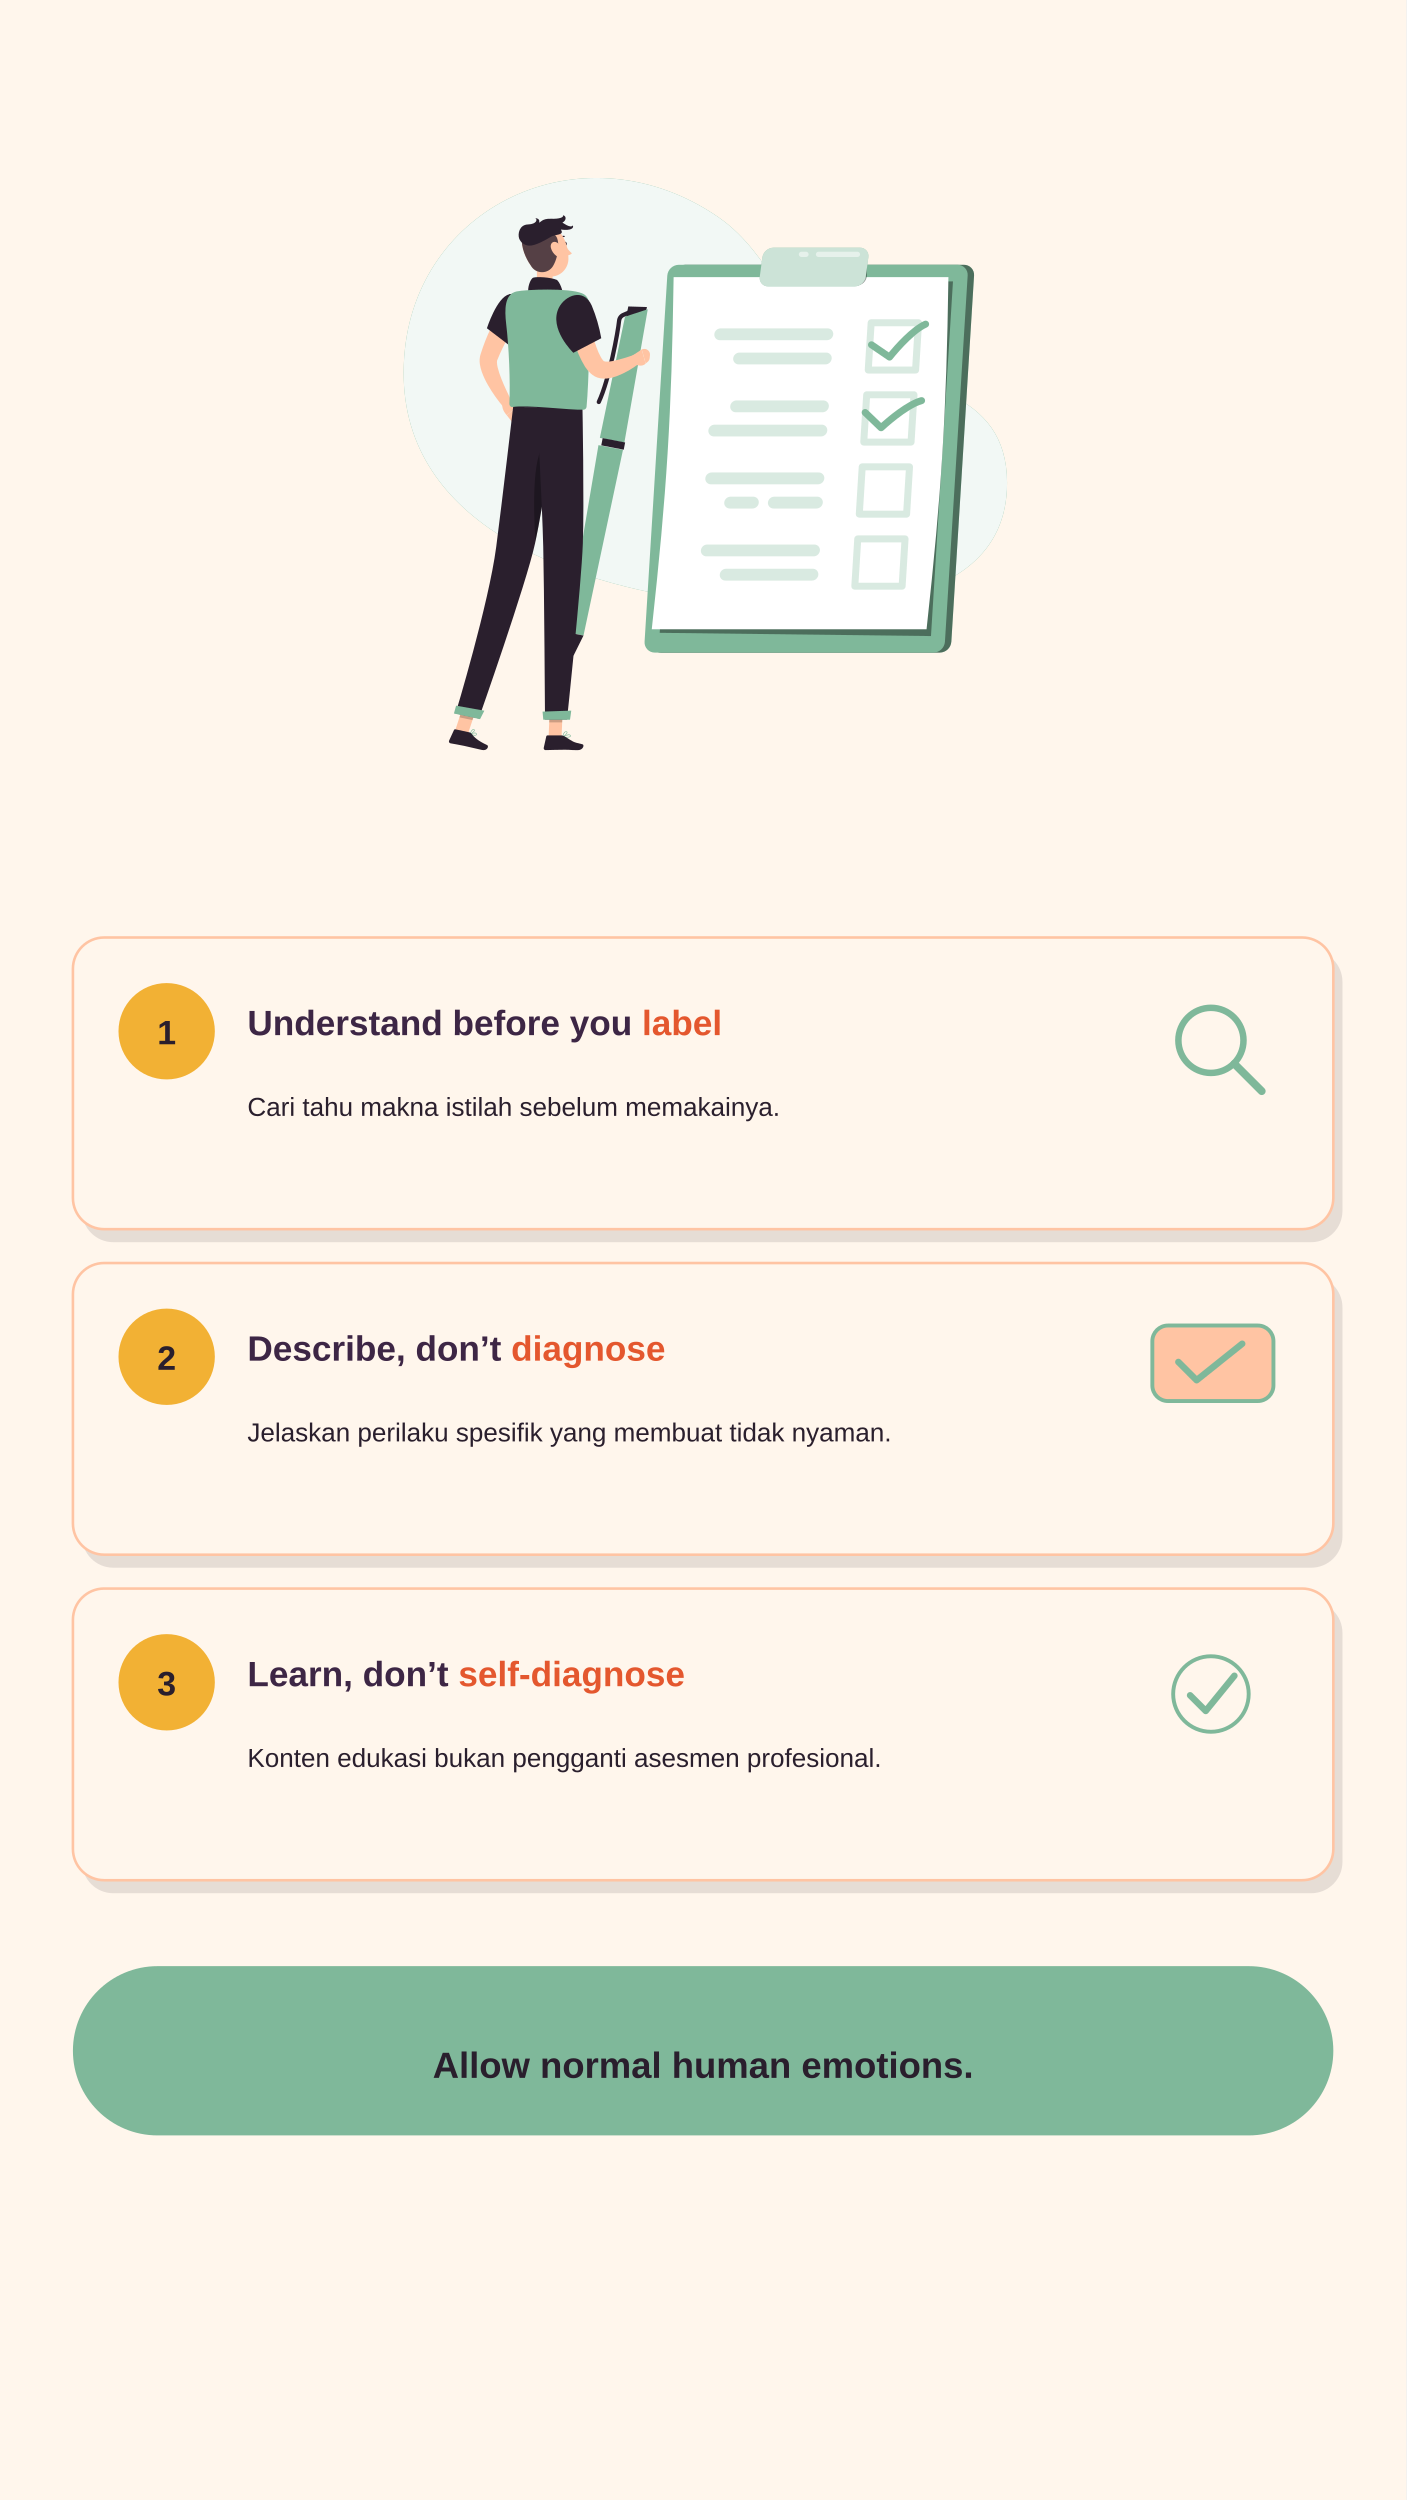
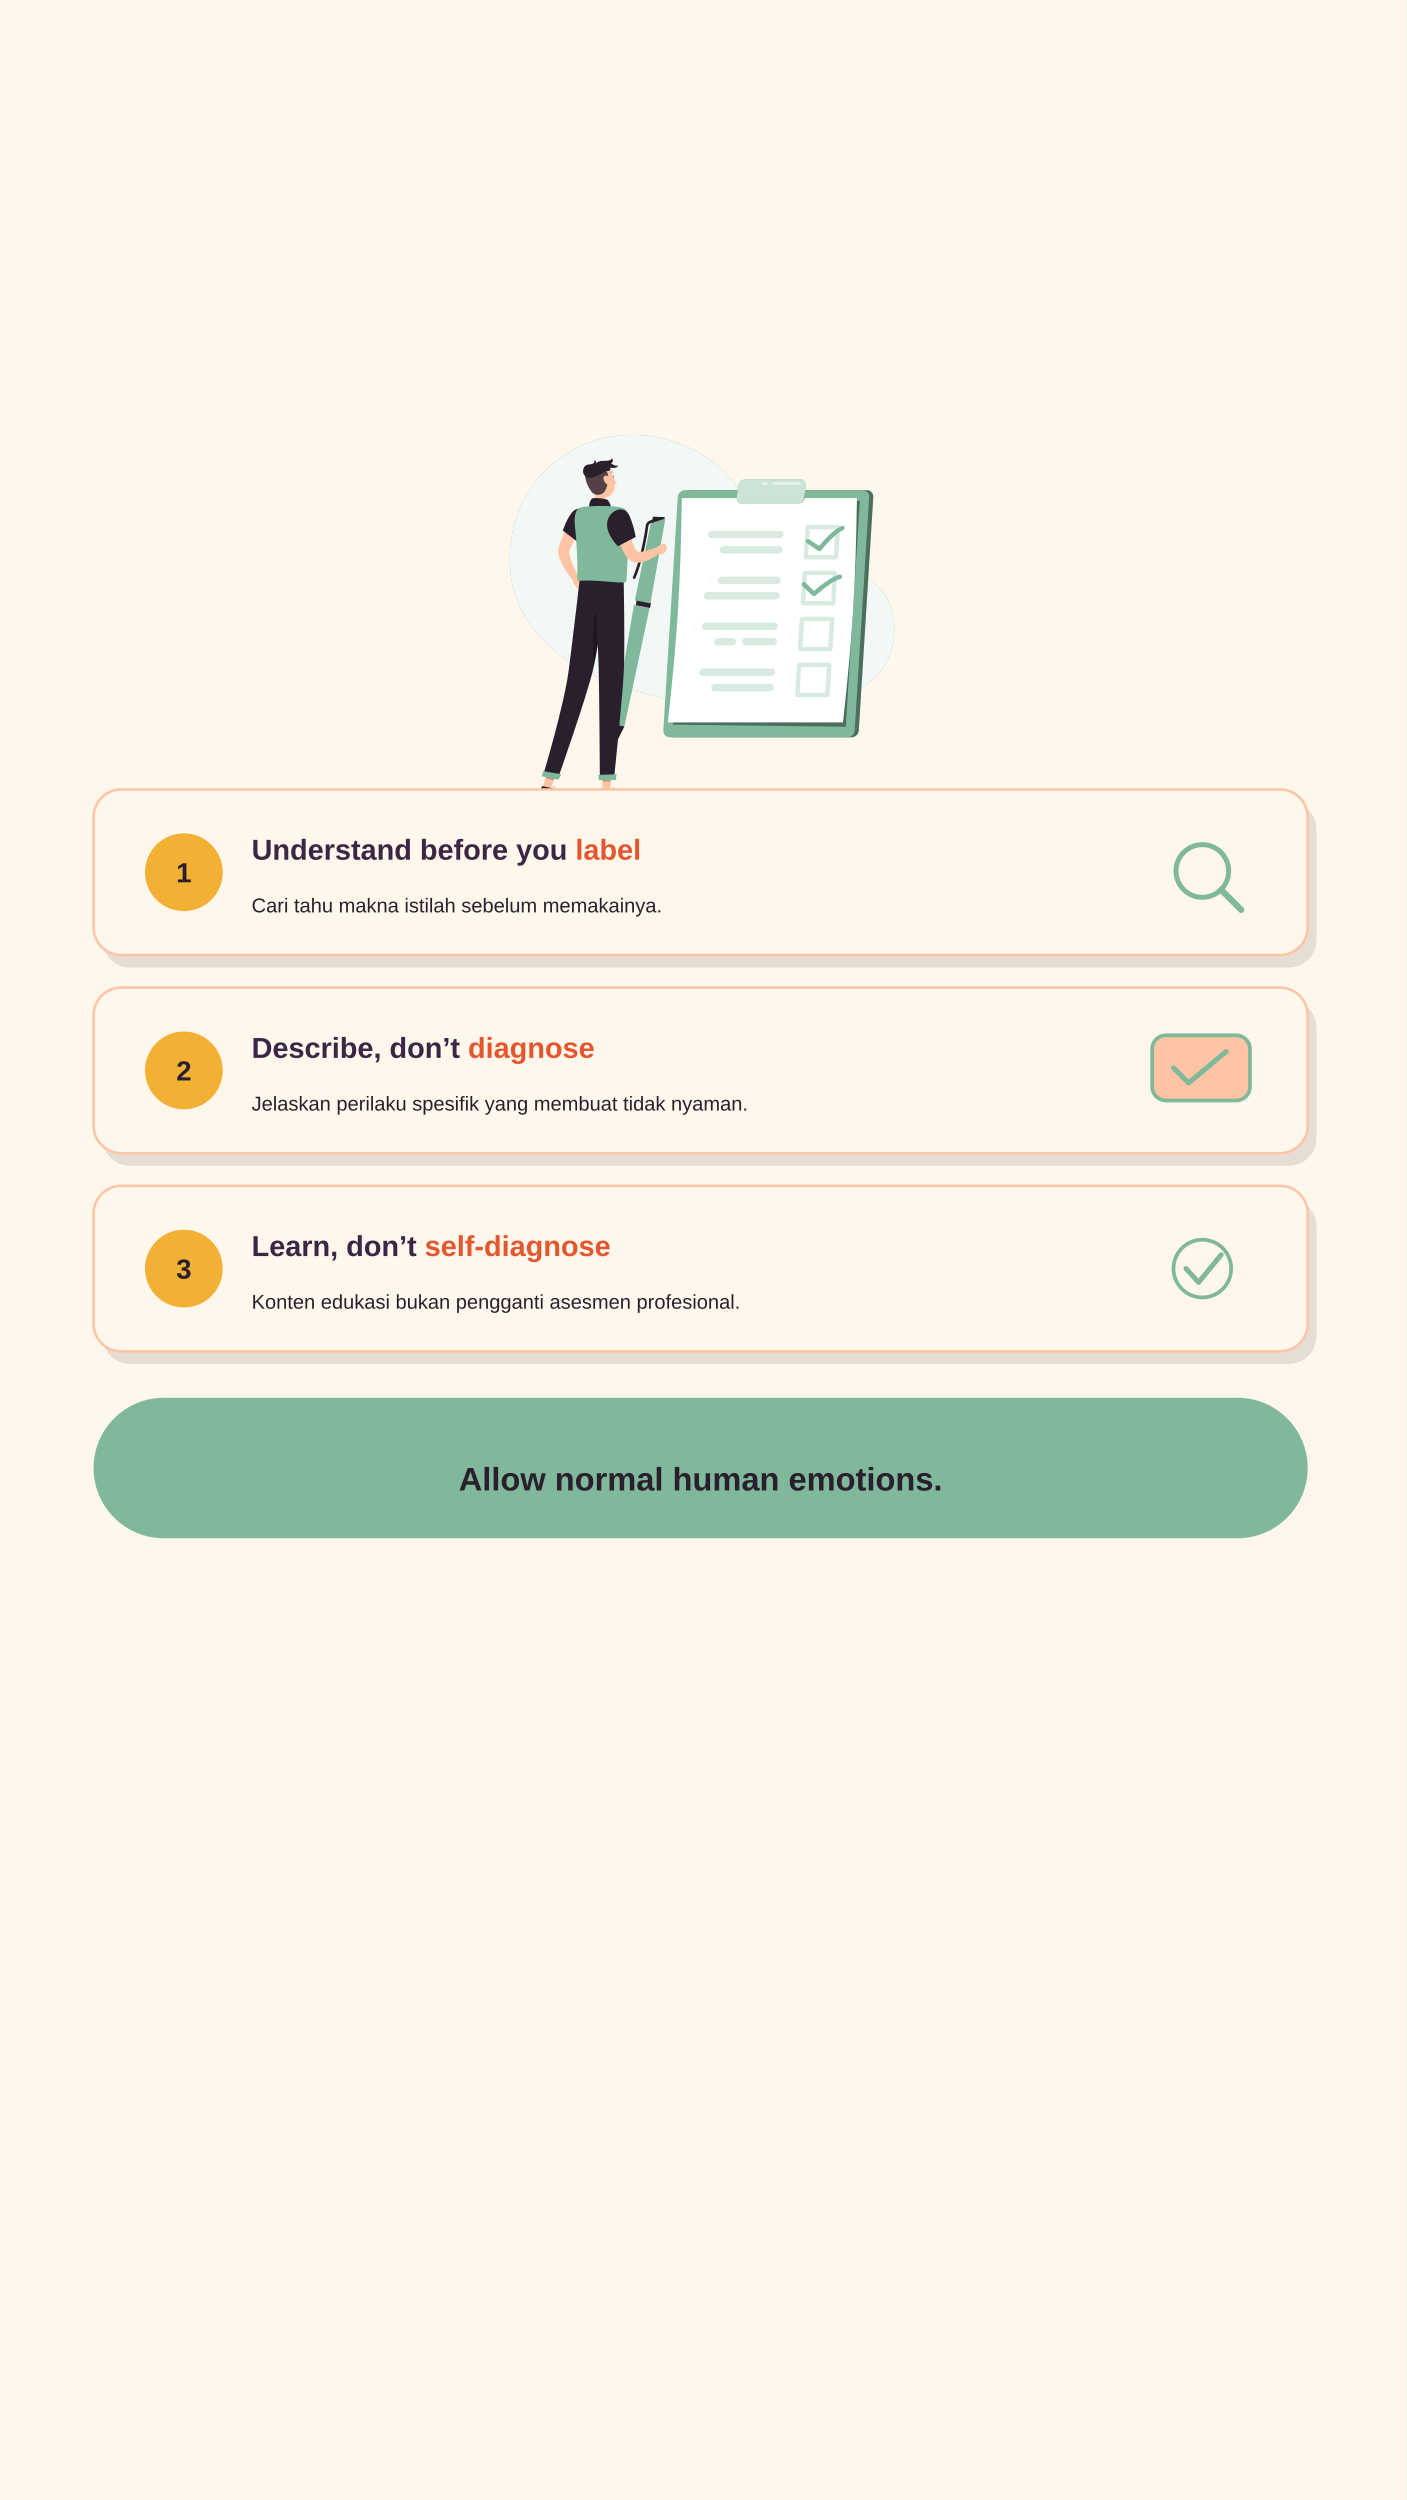
<svg xmlns="http://www.w3.org/2000/svg" width="1080" height="1920" viewBox="0 0 1080 1920" role="img" aria-labelledby="frame-title frame-desc" data-format="portrait-9x16" data-frame="06">
  <rect x="0" y="0" width="1080" height="1920" fill="#FFF6EC" rx="0" id="scene-background" />
-   <svg x="175" y="35" width="730" height="650" viewBox="0 0 500 500" preserveAspectRatio="xMidYMid meet" overflow="hidden" aria-label="To do list illustration, Storyset Rafiki">
-     <g id="stodo-background-simple">
-       <path d="M243.6,327.37C159.16,315,63.76,275.8,73.8,179.67,82.92,92.45,181.32,48,258.87,101.28c33.44,23,39.58,63.31,77.5,81.69s93,19.87,93.19,75.25C429.8,344,299.17,335.51,243.6,327.37Z" style="fill:#7FB89A" />
-       <path d="M243.6,327.37C159.16,315,63.76,275.8,73.8,179.67,82.92,92.45,181.32,48,258.87,101.28c33.44,23,39.58,63.31,77.5,81.69s93,19.87,93.19,75.25C429.8,344,299.17,335.51,243.6,327.37Z" style="fill:#fff;opacity:0.9" />
-     </g>
-     <g id="stodo-Shadow">
-       <ellipse id="stodo-path" cx="250" cy="416.24" rx="193.89" ry="11.32" style="fill:#FFF6EC" />
-     </g>
-     <g id="stodo-to-do-list">
-       <path d="M239.41,129.51H404.06a5.94,5.94,0,0,1,6,6.38L396.63,352.22a6.91,6.91,0,0,1-6.78,6.39H225.19a6,6,0,0,1-6-6.39l13.42-216.33A6.92,6.92,0,0,1,239.41,129.51Z" style="fill:#7FB89A" />
-       <path d="M239.41,129.51H404.06a5.94,5.94,0,0,1,6,6.38L396.63,352.22a6.91,6.91,0,0,1-6.78,6.39H225.19a6,6,0,0,1-6-6.39l13.42-216.33A6.92,6.92,0,0,1,239.41,129.51Z" style="opacity:0.4" />
-       <path d="M235.63,129.51H400.28a5.94,5.94,0,0,1,6,6.38L392.85,352.22a6.91,6.91,0,0,1-6.79,6.39H221.41a6,6,0,0,1-6-6.39l13.42-216.33A6.91,6.91,0,0,1,235.63,129.51Z" style="fill:#7FB89A" />
-       <polygon points="224.34 346.93 384.61 348.85 397.61 139.33 237.22 139.33 224.34 346.93" style="opacity:0.4" />
-       <path d="M219.66,344.81H382c8.94-81.91,11.69-126.13,12.91-208H232.57C231.35,218.68,228.61,262.9,219.66,344.81Z" style="fill:#fff" />
-       <path d="M375.49,193.75H347.54a2,2,0,0,1-1.5-.65,2.08,2.08,0,0,1-.56-1.54l1.73-27.94a2.07,2.07,0,0,1,2.06-1.94h28a2.07,2.07,0,0,1,2.06,2.19l-1.74,27.95A2,2,0,0,1,375.49,193.75Zm-25.75-4.12h23.81L375,165.81H351.21Z" style="fill:#7FB89A;opacity:0.3" />
-       <path d="M372.84,236.32H344.9a2.07,2.07,0,0,1-1.5-.65,2.05,2.05,0,0,1-.56-1.54l1.73-27.95a2.06,2.06,0,0,1,2.06-1.93h27.95a2,2,0,0,1,1.5.65,2.08,2.08,0,0,1,.56,1.54l-1.74,27.94A2.06,2.06,0,0,1,372.84,236.32Zm-25.75-4.13H370.9l1.48-23.82H348.57Z" style="fill:#7FB89A;opacity:0.3" />
-       <path d="M370.2,278.88H342.26a2.06,2.06,0,0,1-1.51-.65,2,2,0,0,1-.55-1.54l1.73-27.94a2.07,2.07,0,0,1,2.06-1.94h27.95a2.07,2.07,0,0,1,1.5.65A2.11,2.11,0,0,1,374,249L372.26,277A2.06,2.06,0,0,1,370.2,278.88Zm-25.75-4.12h23.81l1.48-23.82H345.93Z" style="fill:#7FB89A;opacity:0.3" />
-       <path d="M367.56,321.45H339.62a2.1,2.1,0,0,1-1.51-.65,2,2,0,0,1-.55-1.54l1.73-27.95a2.07,2.07,0,0,1,2.06-1.93H369.3a2,2,0,0,1,1.5.65,2.08,2.08,0,0,1,.56,1.54l-1.74,27.94A2.07,2.07,0,0,1,367.56,321.45Zm-25.75-4.13h23.81l1.48-23.82H343.29Z" style="fill:#7FB89A;opacity:0.3" />
-       <path d="M259.88,174.06h63.29a3.78,3.78,0,0,0,3.71-3.49h0a3.25,3.25,0,0,0-3.28-3.49H260.32a3.76,3.76,0,0,0-3.71,3.49h0A3.25,3.25,0,0,0,259.88,174.06Z" style="fill:#7FB89A;opacity:0.3" />
-       <path d="M271,188.36h51.25a3.78,3.78,0,0,0,3.71-3.49h0a3.25,3.25,0,0,0-3.27-3.5H271.46a3.78,3.78,0,0,0-3.71,3.5h0A3.25,3.25,0,0,0,271,188.36Z" style="fill:#7FB89A;opacity:0.3" />
-       <path d="M256.79,223.94h63.29a3.25,3.25,0,0,1,3.27,3.49h0a3.78,3.78,0,0,1-3.71,3.49H256.35a3.25,3.25,0,0,1-3.27-3.49h0A3.78,3.78,0,0,1,256.79,223.94Z" style="fill:#7FB89A;opacity:0.3" />
-       <path d="M269.71,209.64H321a3.25,3.25,0,0,1,3.28,3.49h0a3.78,3.78,0,0,1-3.71,3.5H269.28a3.25,3.25,0,0,1-3.28-3.5h0A3.78,3.78,0,0,1,269.71,209.64Z" style="fill:#7FB89A;opacity:0.3" />
-       <path d="M254.6,259.19h63.29a3.78,3.78,0,0,0,3.71-3.49h0a3.25,3.25,0,0,0-3.28-3.49H255a3.78,3.78,0,0,0-3.71,3.49h0A3.25,3.25,0,0,0,254.6,259.19Z" style="fill:#7FB89A;opacity:0.3" />
-       <path d="M291.54,273.49H317a3.78,3.78,0,0,0,3.71-3.49h0a3.26,3.26,0,0,0-3.28-3.5H292a3.79,3.79,0,0,0-3.71,3.5h0A3.25,3.25,0,0,0,291.54,273.49Z" style="fill:#7FB89A;opacity:0.3" />
-       <path d="M265.75,273.49h13.43a3.78,3.78,0,0,0,3.71-3.49h0a3.26,3.26,0,0,0-3.28-3.5H266.18a3.79,3.79,0,0,0-3.71,3.5h0A3.25,3.25,0,0,0,265.75,273.49Z" style="fill:#7FB89A;opacity:0.3" />
-       <path d="M252,301.76h63.29a3.78,3.78,0,0,0,3.71-3.49h0a3.26,3.26,0,0,0-3.28-3.5H252.39a3.78,3.78,0,0,0-3.71,3.5h0A3.25,3.25,0,0,0,252,301.76Z" style="fill:#7FB89A;opacity:0.3" />
-       <path d="M263.11,316.06h51.25a3.79,3.79,0,0,0,3.71-3.5h0a3.25,3.25,0,0,0-3.28-3.49H263.54a3.78,3.78,0,0,0-3.71,3.49h0A3.26,3.26,0,0,0,263.11,316.06Z" style="fill:#7FB89A;opacity:0.3" />
-       <path d="M360.11,186.1a2,2,0,0,1-1.16-.36l-10.77-7.35a2.07,2.07,0,0,1,2.33-3.41l9.2,6.29c3.36-4.05,12.94-15,20.91-18.59a2.06,2.06,0,1,1,1.68,3.77c-8.7,3.87-20.45,18.72-20.56,18.87A2.08,2.08,0,0,1,360.11,186.1Z" style="fill:#7FB89A" />
-       <path d="M355.1,227.84a2.09,2.09,0,0,1-1.44-.57l-9.37-9a2.07,2.07,0,1,1,2.87-3l8,7.69c3.95-3.53,15-12.93,23.36-15.21a2.06,2.06,0,1,1,1.09,4c-9.12,2.49-22.93,15.43-23.07,15.56A2,2,0,0,1,355.1,227.84Z" style="fill:#7FB89A" />
-       <path d="M337.57,141.73l3,0a6.12,6.12,0,0,0,6.18-6.06l0-5.58a.61.61,0,0,0-.62-.61h-8.48a.7.7,0,0,0-.69.69L337,141.12A.61.61,0,0,0,337.57,141.73Z" style="opacity:0.4" />
-       <path d="M291.55,119.39h51.06a4.93,4.93,0,0,1,5,5.76l-1.53,11.37a6.83,6.83,0,0,1-6.54,5.76H288.46a4.93,4.93,0,0,1-5-5.76L285,125.15A6.83,6.83,0,0,1,291.55,119.39Z" style="fill:#7FB89A" />
-       <path d="M291.55,119.39h51.06a4.93,4.93,0,0,1,5,5.76l-1.53,11.37a6.83,6.83,0,0,1-6.54,5.76H288.46a4.93,4.93,0,0,1-5-5.76L285,125.15A6.83,6.83,0,0,1,291.55,119.39Z" style="fill:#fff;opacity:0.6" />
-       <path d="M341.29,124.89h-23a1.55,1.55,0,1,1,0-3.09h23a1.55,1.55,0,0,1,0,3.09Z" style="fill:#fff;opacity:0.5" />
-       <path d="M310.64,124.89h-2.42a1.55,1.55,0,1,1,0-3.09h2.42a1.55,1.55,0,1,1,0,3.09Z" style="fill:#fff;opacity:0.5" />
-     </g>
-     <g id="stodo-Character">
-       <polygon points="169.46 346.65 179.33 348.54 202.66 238.82 188.17 236.05 169.46 346.65" style="fill:#7FB89A" />
-       <polygon points="204.15 162.64 215.97 158.75 216.79 154.46 205.78 154.12 204.15 162.64" style="fill:#2A1F2D" />
-       <polygon points="203.85 160.14 217.31 155.76 203.48 234.52 188.99 231.76 203.85 160.14" style="fill:#7FB89A" />
-       <rect x="189.05" y="233.1" width="13.55" height="4.37" transform="matrix(-0.98, -0.19, 0.19, -0.98, 344.08, 503.11)" style="fill:#2A1F2D" />
-       <path d="M171.24,359.64c-.13.65.14,1.25.6,1.34s.94-.37,1.06-1-.15-1.25-.61-1.34S171.36,359,171.24,359.64Z" style="fill:#7FB89A" />
-       <polygon points="170.56 359.72 173.5 360.28 179.33 348.54 169.46 346.65 170.56 359.72" style="fill:#2A1F2D" />
-       <path d="M188.34,211.82a1.25,1.25,0,0,1-1.13-1.77c6.2-13.29,11.23-41.05,11.91-47.65a5.39,5.39,0,0,1,3.24-4.41l3.27-1.41a1.24,1.24,0,1,1,1,2.28l-3.27,1.41a2.93,2.93,0,0,0-1.75,2.39c-.71,6.93-5.7,34.68-12.12,48.44A1.25,1.25,0,0,1,188.34,211.82Z" style="fill:#2A1F2D" />
-       <path d="M142.27,158.79c-2.49,4.27-5,8.8-7.37,13.24-1.17,2.24-2.31,4.48-3.4,6.73s-2.11,4.52-3,6.78l-.17.41s0,0,0,0a.61.61,0,0,0-.07.21,5,5,0,0,0-.07,1,15.14,15.14,0,0,0,.42,2.94,50,50,0,0,0,2.2,6.76c.89,2.3,1.91,4.61,3,6.93s2.2,4.64,3.29,6.9l-4.75,3.24a86.84,86.84,0,0,1-9.41-13.27,48.71,48.71,0,0,1-3.65-7.76,25.79,25.79,0,0,1-1.2-4.72,15.21,15.21,0,0,1-.12-2.93,12.65,12.65,0,0,1,.24-1.72c.06-.29.16-.62.25-.93l.16-.51a110.51,110.51,0,0,1,6-15.21,142.3,142.3,0,0,1,7.79-14.19Z" style="fill:#FFC4A3" />
-       <path d="M136.35,209.25l4.47,3.48L134,218.37s-3.11-3-2.63-6.69Z" style="fill:#FFC4A3" />
-       <polygon points="142.64 217.81 138.09 223.66 133.99 218.37 140.82 212.73 142.64 217.81" style="fill:#FFC4A3" />
-       <path d="M168,117.11c.13.6.55,1,.94,1s.62-.64.5-1.24-.55-1-.94-.95S167.92,116.5,168,117.11Z" style="fill:#2A1F2D" />
-       <path d="M168.53,118.15a22.22,22.22,0,0,0,3.95,4.59,3.57,3.57,0,0,1-2.79,1.13Z" style="fill:#FFC4A3" />
-       <path d="M165.14,114.2a.37.37,0,0,1-.24-.1.35.35,0,0,1,0-.51,3.54,3.54,0,0,1,3.08-1.2.36.36,0,1,1-.12.71h0a2.86,2.86,0,0,0-2.43,1A.36.36,0,0,1,165.14,114.2Z" style="fill:#2A1F2D" />
-       <path d="M150.79,125.62c1.1,5.61,2.2,15.88-1.72,19.62,0,0,1.53,5.68,11.94,5.68,11.45,0,5.48-5.68,5.48-5.68-6.25-1.5-6.09-6.13-5-10.49Z" style="fill:#FFC4A3" />
-       <path d="M146.85,145.66c-.83-2,1-8,2.85-8.57,2.09-.64,10-.28,14,1.37,2.81,2.84,3.62,8.73,3.62,8.73Z" style="fill:#2A1F2D" />
-       <path d="M114.15,407.52a2.46,2.46,0,0,0,1.9-.1.72.72,0,0,0,.18-.84.86.86,0,0,0-.47-.54c-1-.49-3.41.48-3.51.52a.17.17,0,0,0-.11.16.19.19,0,0,0,.1.17A9,9,0,0,0,114.15,407.52Zm1.24-1.22.22.07a.49.49,0,0,1,.27.31c.1.33,0,.43-.06.46-.41.35-1.94,0-3-.4A5.88,5.88,0,0,1,115.39,406.3Z" style="fill:#7FB89A" />
-       <path d="M112.28,406.91h.09c.87-.25,2.72-1.57,2.74-2.44a.58.58,0,0,0-.46-.58,1,1,0,0,0-.81.06c-1,.52-1.67,2.65-1.69,2.74a.17.17,0,0,0,0,.18Zm2.17-2.71.08,0c.22.08.22.19.22.23,0,.52-1.24,1.55-2.13,2a4.36,4.36,0,0,1,1.39-2.16A.68.68,0,0,1,114.45,404.2Z" style="fill:#7FB89A" />
-       <path d="M169.44,408.81c1,0,1.94-.14,2.25-.58a.67.67,0,0,0,0-.79.89.89,0,0,0-.58-.42c-1.27-.35-3.95,1.17-4.06,1.24a.18.18,0,0,0-.09.19.17.17,0,0,0,.14.14A13.19,13.19,0,0,0,169.44,408.81Zm1.22-1.49a1.29,1.29,0,0,1,.35.05.49.49,0,0,1,.35.25c.13.22.09.34,0,.4-.36.5-2.29.51-3.72.31A8.1,8.1,0,0,1,170.66,407.32Z" style="fill:#7FB89A" />
-       <path d="M167.13,408.6l.07,0c.93-.41,2.76-2.07,2.62-2.94,0-.2-.18-.45-.68-.5a1.28,1.28,0,0,0-1,.31c-1,.8-1.18,2.86-1.19,2.95a.16.16,0,0,0,.07.16A.15.15,0,0,0,167.13,408.6Zm1.87-3.11h.11c.32,0,.34.16.35.2.09.52-1.16,1.82-2.1,2.39a4.25,4.25,0,0,1,1-2.36A1,1,0,0,1,169,405.49Z" style="fill:#7FB89A" />
-       <polygon points="158.71 408.42 166.37 408.42 167.13 390.68 159.47 390.68 158.71 408.42" style="fill:#FFC4A3" />
-       <polygon points="103.43 404.87 111.12 406.49 116.55 389.97 108.85 388.35 103.43 404.87" style="fill:#FFC4A3" />
-       <path d="M112,405.74l-8.41-1.82a.67.67,0,0,0-.75.37l-2.92,6.34a1.13,1.13,0,0,0,.81,1.57c2.95.58,4.41.72,8.11,1.52,2.27.49,7.41,1.74,10.55,2.42s4.23-2.34,3-2.9c-5.49-2.51-7.79-4.72-9.27-6.78A1.88,1.88,0,0,0,112,405.74Z" style="fill:#2A1F2D" />
-       <path d="M166.32,407.53H158a.67.67,0,0,0-.65.52l-1.51,6.81a1.1,1.1,0,0,0,1.1,1.36c3-.05,7.38-.22,11.17-.22,4.43,0,2.71.24,7.91.24,3.15,0,4-3.18,2.7-3.47-6-1.31-5.33-1.45-10.51-4.64A3.5,3.5,0,0,0,166.32,407.53Z" style="fill:#2A1F2D" />
-       <path d="M135.35,147c-7.18,1.64-13.09,20-13.09,20l14.41,11a31.51,31.51,0,0,0,7.65-14.16C146.79,154.17,142.69,145.28,135.35,147Z" style="fill:#2A1F2D" />
-       <path d="M141.51,160.45c-3.9,3.85-5.17,10.88-5.48,17l.64.49a31.4,31.4,0,0,0,7.65-14.16c.15-.57.27-1.15.38-1.71Z" style="opacity:0.2" />
-       <path d="M178.27,147.36s8.15,9.21.45,66.21h-41c-.28-6.29,3.67-37-2.4-66.6a106.75,106.75,0,0,1,13.72-1.73,148.77,148.77,0,0,1,17.42,0A76.94,76.94,0,0,1,178.27,147.36Z" style="fill:#2A1F2D" />
-       <polygon points="167.13 390.68 166.74 399.83 159.07 399.83 159.46 390.68 167.13 390.68" style="opacity:0.2" />
-       <polygon points="108.85 388.35 116.55 389.97 113.74 398.49 106.05 396.87 108.85 388.35" style="opacity:0.2" />
-       <path d="M147.59,119.93c2,7.34,2.74,11.74,7.27,14.79,6.82,4.6,15.31-.67,15.57-8.46.24-7-3-17.83-10.9-19.31A10.36,10.36,0,0,0,147.59,119.93Z" style="fill:#FFC4A3" />
-       <path d="M154.91,133.87h-.1a7.44,7.44,0,0,1-6.07-3.08c-2.3-3.21-5.53-8.78-5.9-15.21,2.92-3.08,13.89-5.11,18.78-4,4.07.93,3.48,12.52-.37,18.79A7.47,7.47,0,0,1,154.91,133.87Z" style="fill:#FFC4A3" />
-       <path d="M154.91,133.87h-.1a7.44,7.44,0,0,1-6.07-3.08c-2.3-3.21-5.53-8.78-5.9-15.21,2.92-3.08,13.89-5.11,18.78-4,4.07.93,3.48,12.52-.37,18.79A7.47,7.47,0,0,1,154.91,133.87Z" style="fill:#2A1F2D;opacity:0.8" />
-       <path d="M147.29,118.19a6.61,6.61,0,0,1-6-4.27c-.87-2.6.05-8.09,5.28-8.25s5.77-3.14,4.16-3.75c3.42.25,2.34,2.64,2.34,2.64.91,0,1.77-2.45,7-2.25s7.78-.92,7.11-2.09c2.47.5,1.78,3.5-.31,4.31,0,0,4.95,3.75,6.12,1.69.83,1.5-.81,3.3-7.06,2.48,2.49,3.49-3.41,2.71-5.92,4.29S150.74,118.44,147.29,118.19Z" style="fill:#2A1F2D" />
-       <path d="M160.08,119.59a8.66,8.66,0,0,0,3.09,4.57c2,1.48,3.48,0,3.34-2.24-.12-2-1.32-5.25-3.51-5.85S159.51,117.38,160.08,119.59Z" style="fill:#FFC4A3" />
-       <path d="M164.19,213.57s-8.7,58.54-13.47,80.47c-5.22,24-33.25,103.47-33.25,103.47l-13.71-3s19.6-64.76,24-98.33c3.37-25.79,10-82.65,10-82.65Z" style="fill:#2A1F2D" />
-       <path d="M120.76,392.94s-2.56,5-2.56,5l-15.43-3.34,1.3-4.64Z" style="fill:#7FB89A" />
-       <path d="M158.69,234.43c-10.05,2-9,39.45-7.77,58.73,2.89-13.63,7.14-39.85,10-58.46A3.46,3.46,0,0,0,158.69,234.43Z" style="opacity:0.3" />
-       <path d="M178.72,213.57s1.06,57.27.22,80.63c-.86,24.3-9.35,103.86-9.35,103.86h-13s-.47-78.14-1.05-102c-.63-26-3.77-82.49-3.77-82.49Z" style="fill:#2A1F2D" />
-       <path d="M172.09,392.89c.06,0-.74,5.38-.74,5.38H155.57l-.43-4.8Z" style="fill:#7FB89A" />
-       <path d="M178.46,146.35c2,.83,3.93,2.32,4.51,7.27.56,4.75-.52,46.38-1.82,59.67a1.92,1.92,0,0,1-1.69,1.83c-8.19.35-33.56-3.07-42.12-1.57-1,.18-1.87-.92-1.81-1.92.67-12.95-.3-33.85-1.88-47.12-1-8.67-1-17.74,6.23-19.28C145.26,144.09,170.64,143.09,178.46,146.35Z" style="fill:#7FB89A" />
-       <path d="M181.63,157.85c.46,2.2,1,4.59,1.5,6.87s1.12,4.59,1.76,6.84,1.3,4.46,2.06,6.57a36.22,36.22,0,0,0,2.56,5.79,11.49,11.49,0,0,0,1.33,2c.19.21.34.35.38.39s0,.09.19.15a5.33,5.33,0,0,0,2,.26,24,24,0,0,0,3-.32,88.11,88.11,0,0,0,13.26-3.9l2.91,5a50.42,50.42,0,0,1-13.72,7.84,25,25,0,0,1-4.26,1.15,15.57,15.57,0,0,1-5.32.08,10.87,10.87,0,0,1-3.25-1.1,13.13,13.13,0,0,1-2.54-1.85,20.73,20.73,0,0,1-3.21-3.82,60.81,60.81,0,0,1-6.51-14.87c-.75-2.47-1.44-4.94-2-7.43s-1.12-4.91-1.55-7.56Z" style="fill:#FFC4A3" />
-       <path d="M164.78,154.85c-6.22,12.51,8.56,26.65,8.56,26.65l16.48-8.6a90.25,90.25,0,0,0-5.63-19.32C179.39,142.9,168.36,147.66,164.78,154.85Z" style="fill:#2A1F2D" />
-       <path d="M208.14,183.2l5.59-3.68,2.32,8.36s-2.5,2.93-7.08-.26Z" style="fill:#FFC4A3" />
-       <path d="M218.6,182.9l-.18,1.76a3.36,3.36,0,0,1-1.14,2.18l-1.23,1-2.32-8.36.71-.18A3.34,3.34,0,0,1,218.6,182.9Z" style="fill:#FFC4A3" />
-     </g>
-   </svg>
-   <rect x="63" y="730" width="968" height="224" fill="#2A1F2D" rx="24" opacity="0.12" />
-   <rect x="56" y="720" width="968" height="224" fill="#FFF6EC" rx="24" stroke="#FFC4A3" stroke-width="2" />
-   <circle cx="128" cy="792" r="37" fill="#F2B134" />
-   <text x="128" y="802" fill="#2A1F2D" font-family="Arial, Helvetica, sans-serif" font-size="26" font-weight="700" text-anchor="middle" letter-spacing="0">
-     <tspan x="128" dy="0">1</tspan>
-   </text>
-   <text x="190" y="795" fill="#3D2645" font-family="Arial, Helvetica, sans-serif" font-size="27" font-weight="700">
-     <tspan fill="#3D2645">Understand before you </tspan>
-     <tspan fill="#E4572E">label</tspan>
-   </text>
-   <text x="190" y="857" fill="#2A1F2D" font-family="Arial, Helvetica, sans-serif" font-size="20" font-weight="400" text-anchor="start" letter-spacing="0">
-     <tspan x="190" dy="0">Cari tahu makna istilah sebelum memakainya.</tspan>
-   </text>
-   <circle cx="930" cy="799" r="25" fill="none" stroke="#7FB89A" stroke-width="5" />
-   <line x1="948" y1="817" x2="969" y2="838" stroke="#7FB89A" stroke-width="6" stroke-linecap="round" />
-   <rect x="63" y="980" width="968" height="224" fill="#2A1F2D" rx="24" opacity="0.12" />
-   <rect x="56" y="970" width="968" height="224" fill="#FFF6EC" rx="24" stroke="#FFC4A3" stroke-width="2" />
-   <circle cx="128" cy="1042" r="37" fill="#F2B134" />
-   <text x="128" y="1052" fill="#2A1F2D" font-family="Arial, Helvetica, sans-serif" font-size="26" font-weight="700" text-anchor="middle" letter-spacing="0">
-     <tspan x="128" dy="0">2</tspan>
-   </text>
-   <text x="190" y="1045" fill="#3D2645" font-family="Arial, Helvetica, sans-serif" font-size="27" font-weight="700">
-     <tspan fill="#3D2645">Describe, don’t </tspan>
-     <tspan fill="#E4572E">diagnose</tspan>
-   </text>
-   <text x="190" y="1107" fill="#2A1F2D" font-family="Arial, Helvetica, sans-serif" font-size="20" font-weight="400" text-anchor="start" letter-spacing="0">
-     <tspan x="190" dy="0">Jelaskan perilaku spesifik yang membuat tidak nyaman.</tspan>
-   </text>
-   <rect x="885" y="1018" width="93" height="58" fill="#FFC4A3" rx="12" stroke="#7FB89A" stroke-width="3" />
-   <path d="M905,1046 L919,1060 L954,1032" fill="none" stroke="#7FB89A" stroke-width="5" stroke-linecap="round" stroke-linejoin="round" />
-   <rect x="63" y="1230" width="968" height="224" fill="#2A1F2D" rx="24" opacity="0.12" />
-   <rect x="56" y="1220" width="968" height="224" fill="#FFF6EC" rx="24" stroke="#FFC4A3" stroke-width="2" />
-   <circle cx="128" cy="1292" r="37" fill="#F2B134" />
-   <text x="128" y="1302" fill="#2A1F2D" font-family="Arial, Helvetica, sans-serif" font-size="26" font-weight="700" text-anchor="middle" letter-spacing="0">
-     <tspan x="128" dy="0">3</tspan>
-   </text>
-   <text x="190" y="1295" fill="#3D2645" font-family="Arial, Helvetica, sans-serif" font-size="27" font-weight="700">
-     <tspan fill="#3D2645">Learn, don’t </tspan>
-     <tspan fill="#E4572E">self-diagnose</tspan>
-   </text>
-   <text x="190" y="1357" fill="#2A1F2D" font-family="Arial, Helvetica, sans-serif" font-size="20" font-weight="400" text-anchor="start" letter-spacing="0">
-     <tspan x="190" dy="0">Konten edukasi bukan pengganti asesmen profesional.</tspan>
-   </text>
-   <circle cx="930" cy="1301" r="29" fill="#FFF6EC" stroke="#7FB89A" stroke-width="3" />
-   <path d="M914,1302 L926,1314 L948,1287" fill="none" stroke="#7FB89A" stroke-width="5" stroke-linecap="round" stroke-linejoin="round" />
-   <rect x="56" y="1510" width="968" height="130" fill="#7FB89A" rx="65.0" />
-   <text x="540.0" y="1595.8" fill="#2A1F2D" font-family="Arial, Helvetica, sans-serif" font-size="28" font-weight="700" text-anchor="middle" letter-spacing="0">
-     <tspan x="540.0" dy="0">Allow normal human emotions.</tspan>
-   </text>
+   <g id="short-video-safe-composition" transform="translate(17.91 9.08) scale(0.96327)">
+     <svg x="150" y="270" width="780" height="430" viewBox="0 0 500 500" preserveAspectRatio="xMidYMid meet" overflow="hidden" aria-label="To do list illustration, Storyset Rafiki">
+       <g id="stodo-background-simple">
+         <path d="M243.6,327.37C159.16,315,63.76,275.8,73.8,179.67,82.92,92.45,181.32,48,258.87,101.28c33.44,23,39.58,63.31,77.5,81.69s93,19.87,93.19,75.25C429.8,344,299.17,335.51,243.6,327.37Z" style="fill:#7FB89A" />
+         <path d="M243.6,327.37C159.16,315,63.76,275.8,73.8,179.67,82.92,92.45,181.32,48,258.87,101.28c33.44,23,39.58,63.31,77.5,81.69s93,19.87,93.19,75.25C429.8,344,299.17,335.51,243.6,327.37Z" style="fill:#fff;opacity:0.9" />
+       </g>
+       <g id="stodo-Shadow">
+         <ellipse id="stodo-path" cx="250" cy="416.24" rx="193.89" ry="11.32" style="fill:#FFF6EC" />
+       </g>
+       <g id="stodo-to-do-list">
+         <path d="M239.41,129.51H404.06a5.94,5.94,0,0,1,6,6.38L396.63,352.22a6.91,6.91,0,0,1-6.78,6.39H225.19a6,6,0,0,1-6-6.39l13.42-216.33A6.92,6.92,0,0,1,239.41,129.51Z" style="fill:#7FB89A" />
+         <path d="M239.41,129.51H404.06a5.94,5.94,0,0,1,6,6.38L396.63,352.22a6.91,6.91,0,0,1-6.78,6.39H225.19a6,6,0,0,1-6-6.39l13.42-216.33A6.92,6.92,0,0,1,239.41,129.51Z" style="opacity:0.4" />
+         <path d="M235.63,129.51H400.28a5.94,5.94,0,0,1,6,6.38L392.85,352.22a6.91,6.91,0,0,1-6.79,6.39H221.41a6,6,0,0,1-6-6.39l13.42-216.33A6.91,6.91,0,0,1,235.63,129.51Z" style="fill:#7FB89A" />
+         <polygon points="224.34 346.93 384.61 348.85 397.61 139.33 237.22 139.33 224.34 346.93" style="opacity:0.4" />
+         <path d="M219.66,344.81H382c8.94-81.91,11.69-126.13,12.91-208H232.57C231.35,218.68,228.61,262.9,219.66,344.81Z" style="fill:#fff" />
+         <path d="M375.49,193.75H347.54a2,2,0,0,1-1.5-.65,2.08,2.08,0,0,1-.56-1.54l1.73-27.94a2.07,2.07,0,0,1,2.06-1.94h28a2.07,2.07,0,0,1,2.06,2.19l-1.74,27.95A2,2,0,0,1,375.49,193.75Zm-25.75-4.12h23.81L375,165.81H351.21Z" style="fill:#7FB89A;opacity:0.3" />
+         <path d="M372.84,236.32H344.9a2.07,2.07,0,0,1-1.5-.65,2.05,2.05,0,0,1-.56-1.54l1.73-27.95a2.06,2.06,0,0,1,2.06-1.93h27.95a2,2,0,0,1,1.5.65,2.08,2.08,0,0,1,.56,1.54l-1.74,27.94A2.06,2.06,0,0,1,372.84,236.32Zm-25.75-4.13H370.9l1.48-23.82H348.57Z" style="fill:#7FB89A;opacity:0.3" />
+         <path d="M370.2,278.88H342.26a2.06,2.06,0,0,1-1.51-.65,2,2,0,0,1-.55-1.54l1.73-27.94a2.07,2.07,0,0,1,2.06-1.94h27.95a2.07,2.07,0,0,1,1.5.65A2.11,2.11,0,0,1,374,249L372.26,277A2.06,2.06,0,0,1,370.2,278.88Zm-25.75-4.12h23.81l1.48-23.82H345.93Z" style="fill:#7FB89A;opacity:0.3" />
+         <path d="M367.56,321.45H339.62a2.1,2.1,0,0,1-1.51-.65,2,2,0,0,1-.55-1.54l1.73-27.95a2.07,2.07,0,0,1,2.06-1.93H369.3a2,2,0,0,1,1.5.65,2.08,2.08,0,0,1,.56,1.54l-1.74,27.94A2.07,2.07,0,0,1,367.56,321.45Zm-25.75-4.13h23.81l1.48-23.82H343.29Z" style="fill:#7FB89A;opacity:0.3" />
+         <path d="M259.88,174.06h63.29a3.78,3.78,0,0,0,3.71-3.49h0a3.25,3.25,0,0,0-3.28-3.49H260.32a3.76,3.76,0,0,0-3.71,3.49h0A3.25,3.25,0,0,0,259.88,174.06Z" style="fill:#7FB89A;opacity:0.3" />
+         <path d="M271,188.36h51.25a3.78,3.78,0,0,0,3.71-3.49h0a3.25,3.25,0,0,0-3.27-3.5H271.46a3.78,3.78,0,0,0-3.71,3.5h0A3.25,3.25,0,0,0,271,188.36Z" style="fill:#7FB89A;opacity:0.3" />
+         <path d="M256.79,223.94h63.29a3.25,3.25,0,0,1,3.27,3.49h0a3.78,3.78,0,0,1-3.71,3.49H256.35a3.25,3.25,0,0,1-3.27-3.49h0A3.78,3.78,0,0,1,256.79,223.94Z" style="fill:#7FB89A;opacity:0.3" />
+         <path d="M269.71,209.64H321a3.25,3.25,0,0,1,3.28,3.49h0a3.78,3.78,0,0,1-3.71,3.5H269.28a3.25,3.25,0,0,1-3.28-3.5h0A3.78,3.78,0,0,1,269.71,209.64Z" style="fill:#7FB89A;opacity:0.3" />
+         <path d="M254.6,259.19h63.29a3.78,3.78,0,0,0,3.71-3.49h0a3.25,3.25,0,0,0-3.28-3.49H255a3.78,3.78,0,0,0-3.71,3.49h0A3.25,3.25,0,0,0,254.6,259.19Z" style="fill:#7FB89A;opacity:0.3" />
+         <path d="M291.54,273.49H317a3.78,3.78,0,0,0,3.71-3.49h0a3.26,3.26,0,0,0-3.28-3.5H292a3.79,3.79,0,0,0-3.71,3.5h0A3.25,3.25,0,0,0,291.54,273.49Z" style="fill:#7FB89A;opacity:0.3" />
+         <path d="M265.75,273.49h13.43a3.78,3.78,0,0,0,3.71-3.49h0a3.26,3.26,0,0,0-3.28-3.5H266.18a3.79,3.79,0,0,0-3.71,3.5h0A3.25,3.25,0,0,0,265.75,273.49Z" style="fill:#7FB89A;opacity:0.3" />
+         <path d="M252,301.76h63.29a3.78,3.78,0,0,0,3.71-3.49h0a3.26,3.26,0,0,0-3.28-3.5H252.39a3.78,3.78,0,0,0-3.71,3.5h0A3.25,3.25,0,0,0,252,301.76Z" style="fill:#7FB89A;opacity:0.3" />
+         <path d="M263.11,316.06h51.25a3.79,3.79,0,0,0,3.71-3.5h0a3.25,3.25,0,0,0-3.28-3.49H263.54a3.78,3.78,0,0,0-3.71,3.49h0A3.26,3.26,0,0,0,263.11,316.06Z" style="fill:#7FB89A;opacity:0.3" />
+         <path d="M360.11,186.1a2,2,0,0,1-1.16-.36l-10.77-7.35a2.07,2.07,0,0,1,2.33-3.41l9.2,6.29c3.36-4.05,12.94-15,20.91-18.59a2.06,2.06,0,1,1,1.68,3.77c-8.7,3.87-20.45,18.72-20.56,18.87A2.08,2.08,0,0,1,360.11,186.1Z" style="fill:#7FB89A" />
+         <path d="M355.1,227.84a2.09,2.09,0,0,1-1.44-.57l-9.37-9a2.07,2.07,0,1,1,2.87-3l8,7.69c3.95-3.53,15-12.93,23.36-15.21a2.06,2.06,0,1,1,1.09,4c-9.12,2.49-22.93,15.43-23.07,15.56A2,2,0,0,1,355.1,227.84Z" style="fill:#7FB89A" />
+         <path d="M337.57,141.73l3,0a6.12,6.12,0,0,0,6.18-6.06l0-5.58a.61.61,0,0,0-.62-.61h-8.48a.7.7,0,0,0-.69.69L337,141.12A.61.61,0,0,0,337.57,141.73Z" style="opacity:0.4" />
+         <path d="M291.55,119.39h51.06a4.93,4.93,0,0,1,5,5.76l-1.53,11.37a6.83,6.83,0,0,1-6.54,5.76H288.46a4.93,4.93,0,0,1-5-5.76L285,125.15A6.83,6.83,0,0,1,291.55,119.39Z" style="fill:#7FB89A" />
+         <path d="M291.55,119.39h51.06a4.93,4.93,0,0,1,5,5.76l-1.53,11.37a6.83,6.83,0,0,1-6.54,5.76H288.46a4.93,4.93,0,0,1-5-5.76L285,125.15A6.83,6.83,0,0,1,291.55,119.39Z" style="fill:#fff;opacity:0.6" />
+         <path d="M341.29,124.89h-23a1.55,1.55,0,1,1,0-3.09h23a1.55,1.55,0,0,1,0,3.09Z" style="fill:#fff;opacity:0.5" />
+         <path d="M310.64,124.89h-2.42a1.55,1.55,0,1,1,0-3.09h2.42a1.55,1.55,0,1,1,0,3.09Z" style="fill:#fff;opacity:0.5" />
+       </g>
+       <g id="stodo-Character">
+         <polygon points="169.46 346.65 179.33 348.54 202.66 238.82 188.17 236.05 169.46 346.65" style="fill:#7FB89A" />
+         <polygon points="204.15 162.64 215.97 158.75 216.79 154.46 205.78 154.12 204.15 162.64" style="fill:#2A1F2D" />
+         <polygon points="203.85 160.14 217.31 155.76 203.48 234.52 188.99 231.76 203.85 160.14" style="fill:#7FB89A" />
+         <rect x="189.05" y="233.1" width="13.55" height="4.37" transform="matrix(-0.98, -0.19, 0.19, -0.98, 344.08, 503.11)" style="fill:#2A1F2D" />
+         <path d="M171.24,359.64c-.13.65.14,1.25.6,1.34s.94-.37,1.06-1-.15-1.25-.61-1.34S171.36,359,171.24,359.64Z" style="fill:#7FB89A" />
+         <polygon points="170.56 359.72 173.5 360.28 179.33 348.54 169.46 346.65 170.56 359.72" style="fill:#2A1F2D" />
+         <path d="M188.34,211.82a1.25,1.25,0,0,1-1.13-1.77c6.2-13.29,11.23-41.05,11.91-47.65a5.39,5.39,0,0,1,3.24-4.41l3.27-1.41a1.24,1.24,0,1,1,1,2.28l-3.27,1.41a2.93,2.93,0,0,0-1.75,2.39c-.71,6.93-5.7,34.68-12.12,48.44A1.25,1.25,0,0,1,188.34,211.82Z" style="fill:#2A1F2D" />
+         <path d="M142.27,158.79c-2.49,4.27-5,8.8-7.37,13.24-1.17,2.24-2.31,4.48-3.4,6.73s-2.11,4.52-3,6.78l-.17.41s0,0,0,0a.61.61,0,0,0-.07.21,5,5,0,0,0-.07,1,15.14,15.14,0,0,0,.42,2.94,50,50,0,0,0,2.2,6.76c.89,2.3,1.91,4.61,3,6.93s2.2,4.64,3.29,6.9l-4.75,3.24a86.84,86.84,0,0,1-9.41-13.27,48.71,48.71,0,0,1-3.65-7.76,25.79,25.79,0,0,1-1.2-4.72,15.21,15.21,0,0,1-.12-2.93,12.65,12.65,0,0,1,.24-1.72c.06-.29.16-.62.25-.93l.16-.51a110.51,110.51,0,0,1,6-15.21,142.3,142.3,0,0,1,7.79-14.19Z" style="fill:#FFC4A3" />
+         <path d="M136.35,209.25l4.47,3.48L134,218.37s-3.11-3-2.63-6.69Z" style="fill:#FFC4A3" />
+         <polygon points="142.64 217.81 138.09 223.66 133.99 218.37 140.82 212.73 142.64 217.81" style="fill:#FFC4A3" />
+         <path d="M168,117.11c.13.6.55,1,.94,1s.62-.64.5-1.24-.55-1-.94-.95S167.92,116.5,168,117.11Z" style="fill:#2A1F2D" />
+         <path d="M168.53,118.15a22.22,22.22,0,0,0,3.95,4.59,3.57,3.57,0,0,1-2.79,1.13Z" style="fill:#FFC4A3" />
+         <path d="M165.14,114.2a.37.37,0,0,1-.24-.1.35.35,0,0,1,0-.51,3.54,3.54,0,0,1,3.08-1.2.36.36,0,1,1-.12.71h0a2.86,2.86,0,0,0-2.43,1A.36.36,0,0,1,165.14,114.2Z" style="fill:#2A1F2D" />
+         <path d="M150.79,125.62c1.1,5.61,2.2,15.88-1.72,19.62,0,0,1.53,5.68,11.94,5.68,11.45,0,5.48-5.68,5.48-5.68-6.25-1.5-6.09-6.13-5-10.49Z" style="fill:#FFC4A3" />
+         <path d="M146.85,145.66c-.83-2,1-8,2.85-8.57,2.09-.64,10-.28,14,1.37,2.81,2.84,3.62,8.73,3.62,8.73Z" style="fill:#2A1F2D" />
+         <path d="M114.15,407.52a2.46,2.46,0,0,0,1.9-.1.72.72,0,0,0,.18-.84.86.86,0,0,0-.47-.54c-1-.49-3.41.48-3.51.52a.17.17,0,0,0-.11.16.19.19,0,0,0,.1.17A9,9,0,0,0,114.15,407.52Zm1.24-1.22.22.07a.49.49,0,0,1,.27.31c.1.33,0,.43-.06.46-.41.35-1.94,0-3-.4A5.88,5.88,0,0,1,115.39,406.3Z" style="fill:#7FB89A" />
+         <path d="M112.28,406.91h.09c.87-.25,2.72-1.57,2.74-2.44a.58.58,0,0,0-.46-.58,1,1,0,0,0-.81.06c-1,.52-1.67,2.65-1.69,2.74a.17.17,0,0,0,0,.18Zm2.17-2.71.08,0c.22.08.22.19.22.23,0,.52-1.24,1.55-2.13,2a4.36,4.36,0,0,1,1.39-2.16A.68.68,0,0,1,114.45,404.2Z" style="fill:#7FB89A" />
+         <path d="M169.44,408.81c1,0,1.94-.14,2.25-.58a.67.67,0,0,0,0-.79.89.89,0,0,0-.58-.42c-1.27-.35-3.95,1.17-4.06,1.24a.18.18,0,0,0-.09.19.17.17,0,0,0,.14.14A13.19,13.19,0,0,0,169.44,408.81Zm1.22-1.49a1.29,1.29,0,0,1,.35.05.49.49,0,0,1,.35.25c.13.22.09.34,0,.4-.36.5-2.29.51-3.72.31A8.1,8.1,0,0,1,170.66,407.32Z" style="fill:#7FB89A" />
+         <path d="M167.13,408.6l.07,0c.93-.41,2.76-2.07,2.62-2.94,0-.2-.18-.45-.68-.5a1.28,1.28,0,0,0-1,.31c-1,.8-1.18,2.86-1.19,2.95a.16.16,0,0,0,.07.16A.15.15,0,0,0,167.13,408.6Zm1.87-3.11h.11c.32,0,.34.16.35.2.09.52-1.16,1.82-2.1,2.39a4.25,4.25,0,0,1,1-2.36A1,1,0,0,1,169,405.49Z" style="fill:#7FB89A" />
+         <polygon points="158.71 408.42 166.37 408.42 167.13 390.68 159.47 390.68 158.71 408.42" style="fill:#FFC4A3" />
+         <polygon points="103.43 404.87 111.12 406.49 116.55 389.97 108.85 388.35 103.43 404.87" style="fill:#FFC4A3" />
+         <path d="M112,405.74l-8.41-1.82a.67.67,0,0,0-.75.37l-2.92,6.34a1.13,1.13,0,0,0,.81,1.57c2.95.58,4.41.72,8.11,1.52,2.27.49,7.41,1.74,10.55,2.42s4.23-2.34,3-2.9c-5.49-2.51-7.79-4.72-9.27-6.78A1.88,1.88,0,0,0,112,405.74Z" style="fill:#2A1F2D" />
+         <path d="M166.32,407.53H158a.67.67,0,0,0-.65.52l-1.51,6.81a1.1,1.1,0,0,0,1.1,1.36c3-.05,7.38-.22,11.17-.22,4.43,0,2.71.24,7.91.24,3.15,0,4-3.18,2.7-3.47-6-1.31-5.33-1.45-10.51-4.64A3.5,3.5,0,0,0,166.32,407.53Z" style="fill:#2A1F2D" />
+         <path d="M135.35,147c-7.18,1.64-13.09,20-13.09,20l14.41,11a31.51,31.51,0,0,0,7.65-14.16C146.79,154.17,142.69,145.28,135.35,147Z" style="fill:#2A1F2D" />
+         <path d="M141.51,160.45c-3.9,3.85-5.17,10.88-5.48,17l.64.49a31.4,31.4,0,0,0,7.65-14.16c.15-.57.27-1.15.38-1.71Z" style="opacity:0.2" />
+         <path d="M178.27,147.36s8.15,9.21.45,66.21h-41c-.28-6.29,3.67-37-2.4-66.6a106.75,106.75,0,0,1,13.72-1.73,148.77,148.77,0,0,1,17.42,0A76.94,76.94,0,0,1,178.27,147.36Z" style="fill:#2A1F2D" />
+         <polygon points="167.13 390.68 166.74 399.83 159.07 399.83 159.46 390.68 167.13 390.68" style="opacity:0.2" />
+         <polygon points="108.85 388.35 116.55 389.97 113.74 398.49 106.05 396.87 108.85 388.35" style="opacity:0.2" />
+         <path d="M147.59,119.93c2,7.34,2.74,11.74,7.27,14.79,6.82,4.6,15.31-.67,15.57-8.46.24-7-3-17.83-10.9-19.31A10.36,10.36,0,0,0,147.59,119.93Z" style="fill:#FFC4A3" />
+         <path d="M154.91,133.87h-.1a7.44,7.44,0,0,1-6.07-3.08c-2.3-3.21-5.53-8.78-5.9-15.21,2.92-3.08,13.89-5.11,18.78-4,4.07.93,3.48,12.52-.37,18.79A7.47,7.47,0,0,1,154.91,133.87Z" style="fill:#FFC4A3" />
+         <path d="M154.91,133.87h-.1a7.44,7.44,0,0,1-6.07-3.08c-2.3-3.21-5.53-8.78-5.9-15.21,2.92-3.08,13.89-5.11,18.78-4,4.07.93,3.48,12.52-.37,18.79A7.47,7.47,0,0,1,154.91,133.87Z" style="fill:#2A1F2D;opacity:0.8" />
+         <path d="M147.29,118.19a6.61,6.61,0,0,1-6-4.27c-.87-2.6.05-8.09,5.28-8.25s5.77-3.14,4.16-3.75c3.42.25,2.34,2.64,2.34,2.64.91,0,1.77-2.45,7-2.25s7.78-.92,7.11-2.09c2.47.5,1.78,3.5-.31,4.31,0,0,4.95,3.75,6.12,1.69.83,1.5-.81,3.3-7.06,2.48,2.49,3.49-3.41,2.71-5.92,4.29S150.74,118.44,147.29,118.19Z" style="fill:#2A1F2D" />
+         <path d="M160.08,119.59a8.66,8.66,0,0,0,3.09,4.57c2,1.48,3.48,0,3.34-2.24-.12-2-1.32-5.25-3.51-5.85S159.51,117.38,160.08,119.59Z" style="fill:#FFC4A3" />
+         <path d="M164.19,213.57s-8.7,58.54-13.47,80.47c-5.22,24-33.25,103.47-33.25,103.47l-13.71-3s19.6-64.76,24-98.33c3.37-25.79,10-82.65,10-82.65Z" style="fill:#2A1F2D" />
+         <path d="M120.76,392.94s-2.56,5-2.56,5l-15.43-3.34,1.3-4.64Z" style="fill:#7FB89A" />
+         <path d="M158.69,234.43c-10.05,2-9,39.45-7.77,58.73,2.89-13.63,7.14-39.85,10-58.46A3.46,3.46,0,0,0,158.69,234.43Z" style="opacity:0.3" />
+         <path d="M178.72,213.57s1.06,57.27.22,80.63c-.86,24.3-9.35,103.86-9.35,103.86h-13s-.47-78.14-1.05-102c-.63-26-3.77-82.49-3.77-82.49Z" style="fill:#2A1F2D" />
+         <path d="M172.09,392.89c.06,0-.74,5.38-.74,5.38H155.57l-.43-4.8Z" style="fill:#7FB89A" />
+         <path d="M178.46,146.35c2,.83,3.93,2.32,4.51,7.27.56,4.75-.52,46.38-1.82,59.67a1.92,1.92,0,0,1-1.69,1.83c-8.19.35-33.56-3.07-42.12-1.57-1,.18-1.87-.92-1.81-1.92.67-12.95-.3-33.85-1.88-47.12-1-8.67-1-17.74,6.23-19.28C145.26,144.09,170.64,143.09,178.46,146.35Z" style="fill:#7FB89A" />
+         <path d="M181.63,157.85c.46,2.2,1,4.59,1.5,6.87s1.12,4.59,1.76,6.84,1.3,4.46,2.06,6.57a36.22,36.22,0,0,0,2.56,5.79,11.49,11.49,0,0,0,1.33,2c.19.21.34.35.38.39s0,.09.19.15a5.33,5.33,0,0,0,2,.26,24,24,0,0,0,3-.32,88.11,88.11,0,0,0,13.26-3.9l2.91,5a50.42,50.42,0,0,1-13.72,7.84,25,25,0,0,1-4.26,1.15,15.57,15.57,0,0,1-5.32.08,10.87,10.87,0,0,1-3.25-1.1,13.13,13.13,0,0,1-2.54-1.85,20.73,20.73,0,0,1-3.21-3.82,60.81,60.81,0,0,1-6.51-14.87c-.75-2.47-1.44-4.94-2-7.43s-1.12-4.91-1.55-7.56Z" style="fill:#FFC4A3" />
+         <path d="M164.78,154.85c-6.22,12.51,8.56,26.65,8.56,26.65l16.48-8.6a90.25,90.25,0,0,0-5.63-19.32C179.39,142.9,168.36,147.66,164.78,154.85Z" style="fill:#2A1F2D" />
+         <path d="M208.14,183.2l5.59-3.68,2.32,8.36s-2.5,2.93-7.08-.26Z" style="fill:#FFC4A3" />
+         <path d="M218.6,182.9l-.18,1.76a3.36,3.36,0,0,1-1.14,2.18l-1.23,1-2.32-8.36.71-.18A3.34,3.34,0,0,1,218.6,182.9Z" style="fill:#FFC4A3" />
+       </g>
+     </svg>
+     <rect x="63" y="630" width="968" height="132" fill="#2A1F2D" rx="22" opacity="0.12" />
+     <rect x="56" y="620" width="968" height="132" fill="#FFF6EC" rx="22" stroke="#FFC4A3" stroke-width="2" />
+     <circle cx="128" cy="686" r="31" fill="#F2B134" />
+     <text x="128" y="694" fill="#2A1F2D" font-family="Arial, Helvetica, sans-serif" font-size="22" font-weight="700" text-anchor="middle" letter-spacing="0">
+       <tspan x="128" dy="0">1</tspan>
+     </text>
+     <text x="182" y="676" fill="#3D2645" font-family="Arial, Helvetica, sans-serif" font-size="23" font-weight="700">
+       <tspan fill="#3D2645">Understand before you </tspan>
+       <tspan fill="#E4572E">label</tspan>
+     </text>
+     <text x="182" y="718" fill="#2A1F2D" font-family="Arial, Helvetica, sans-serif" font-size="16" font-weight="400" text-anchor="start" letter-spacing="0">
+       <tspan x="182" dy="0">Cari tahu makna istilah sebelum memakainya.</tspan>
+     </text>
+     <circle cx="940" cy="685" r="21" fill="none" stroke="#7FB89A" stroke-width="4" />
+     <line x1="955" y1="700" x2="971" y2="716" stroke="#7FB89A" stroke-width="5" stroke-linecap="round" />
+     <rect x="63" y="788" width="968" height="132" fill="#2A1F2D" rx="22" opacity="0.12" />
+     <rect x="56" y="778" width="968" height="132" fill="#FFF6EC" rx="22" stroke="#FFC4A3" stroke-width="2" />
+     <circle cx="128" cy="844" r="31" fill="#F2B134" />
+     <text x="128" y="852" fill="#2A1F2D" font-family="Arial, Helvetica, sans-serif" font-size="22" font-weight="700" text-anchor="middle" letter-spacing="0">
+       <tspan x="128" dy="0">2</tspan>
+     </text>
+     <text x="182" y="834" fill="#3D2645" font-family="Arial, Helvetica, sans-serif" font-size="23" font-weight="700">
+       <tspan fill="#3D2645">Describe, don’t </tspan>
+       <tspan fill="#E4572E">diagnose</tspan>
+     </text>
+     <text x="182" y="876" fill="#2A1F2D" font-family="Arial, Helvetica, sans-serif" font-size="16" font-weight="400" text-anchor="start" letter-spacing="0">
+       <tspan x="182" dy="0">Jelaskan perilaku spesifik yang membuat tidak nyaman.</tspan>
+     </text>
+     <rect x="900" y="816" width="78" height="52" fill="#FFC4A3" rx="11" stroke="#7FB89A" stroke-width="3" />
+     <path d="M917,842 L929,854 L959,829" fill="none" stroke="#7FB89A" stroke-width="4" stroke-linecap="round" stroke-linejoin="round" />
+     <rect x="63" y="946" width="968" height="132" fill="#2A1F2D" rx="22" opacity="0.12" />
+     <rect x="56" y="936" width="968" height="132" fill="#FFF6EC" rx="22" stroke="#FFC4A3" stroke-width="2" />
+     <circle cx="128" cy="1002" r="31" fill="#F2B134" />
+     <text x="128" y="1010" fill="#2A1F2D" font-family="Arial, Helvetica, sans-serif" font-size="22" font-weight="700" text-anchor="middle" letter-spacing="0">
+       <tspan x="128" dy="0">3</tspan>
+     </text>
+     <text x="182" y="992" fill="#3D2645" font-family="Arial, Helvetica, sans-serif" font-size="23" font-weight="700">
+       <tspan fill="#3D2645">Learn, don’t </tspan>
+       <tspan fill="#E4572E">self-diagnose</tspan>
+     </text>
+     <text x="182" y="1034" fill="#2A1F2D" font-family="Arial, Helvetica, sans-serif" font-size="16" font-weight="400" text-anchor="start" letter-spacing="0">
+       <tspan x="182" dy="0">Konten edukasi bukan pengganti asesmen profesional.</tspan>
+     </text>
+     <circle cx="940" cy="1002" r="23" fill="#FFF6EC" stroke="#7FB89A" stroke-width="3" />
+     <path d="M927,1002 L937,1013 L955,991" fill="none" stroke="#7FB89A" stroke-width="4" stroke-linecap="round" stroke-linejoin="round" />
+     <rect x="56" y="1105" width="968" height="112" fill="#7FB89A" rx="56.0" />
+     <text x="540.0" y="1178.92" fill="#2A1F2D" font-family="Arial, Helvetica, sans-serif" font-size="26" font-weight="700" text-anchor="middle" letter-spacing="0">
+       <tspan x="540.0" dy="0">Allow normal human emotions.</tspan>
+     </text>
+   </g>
</svg>
